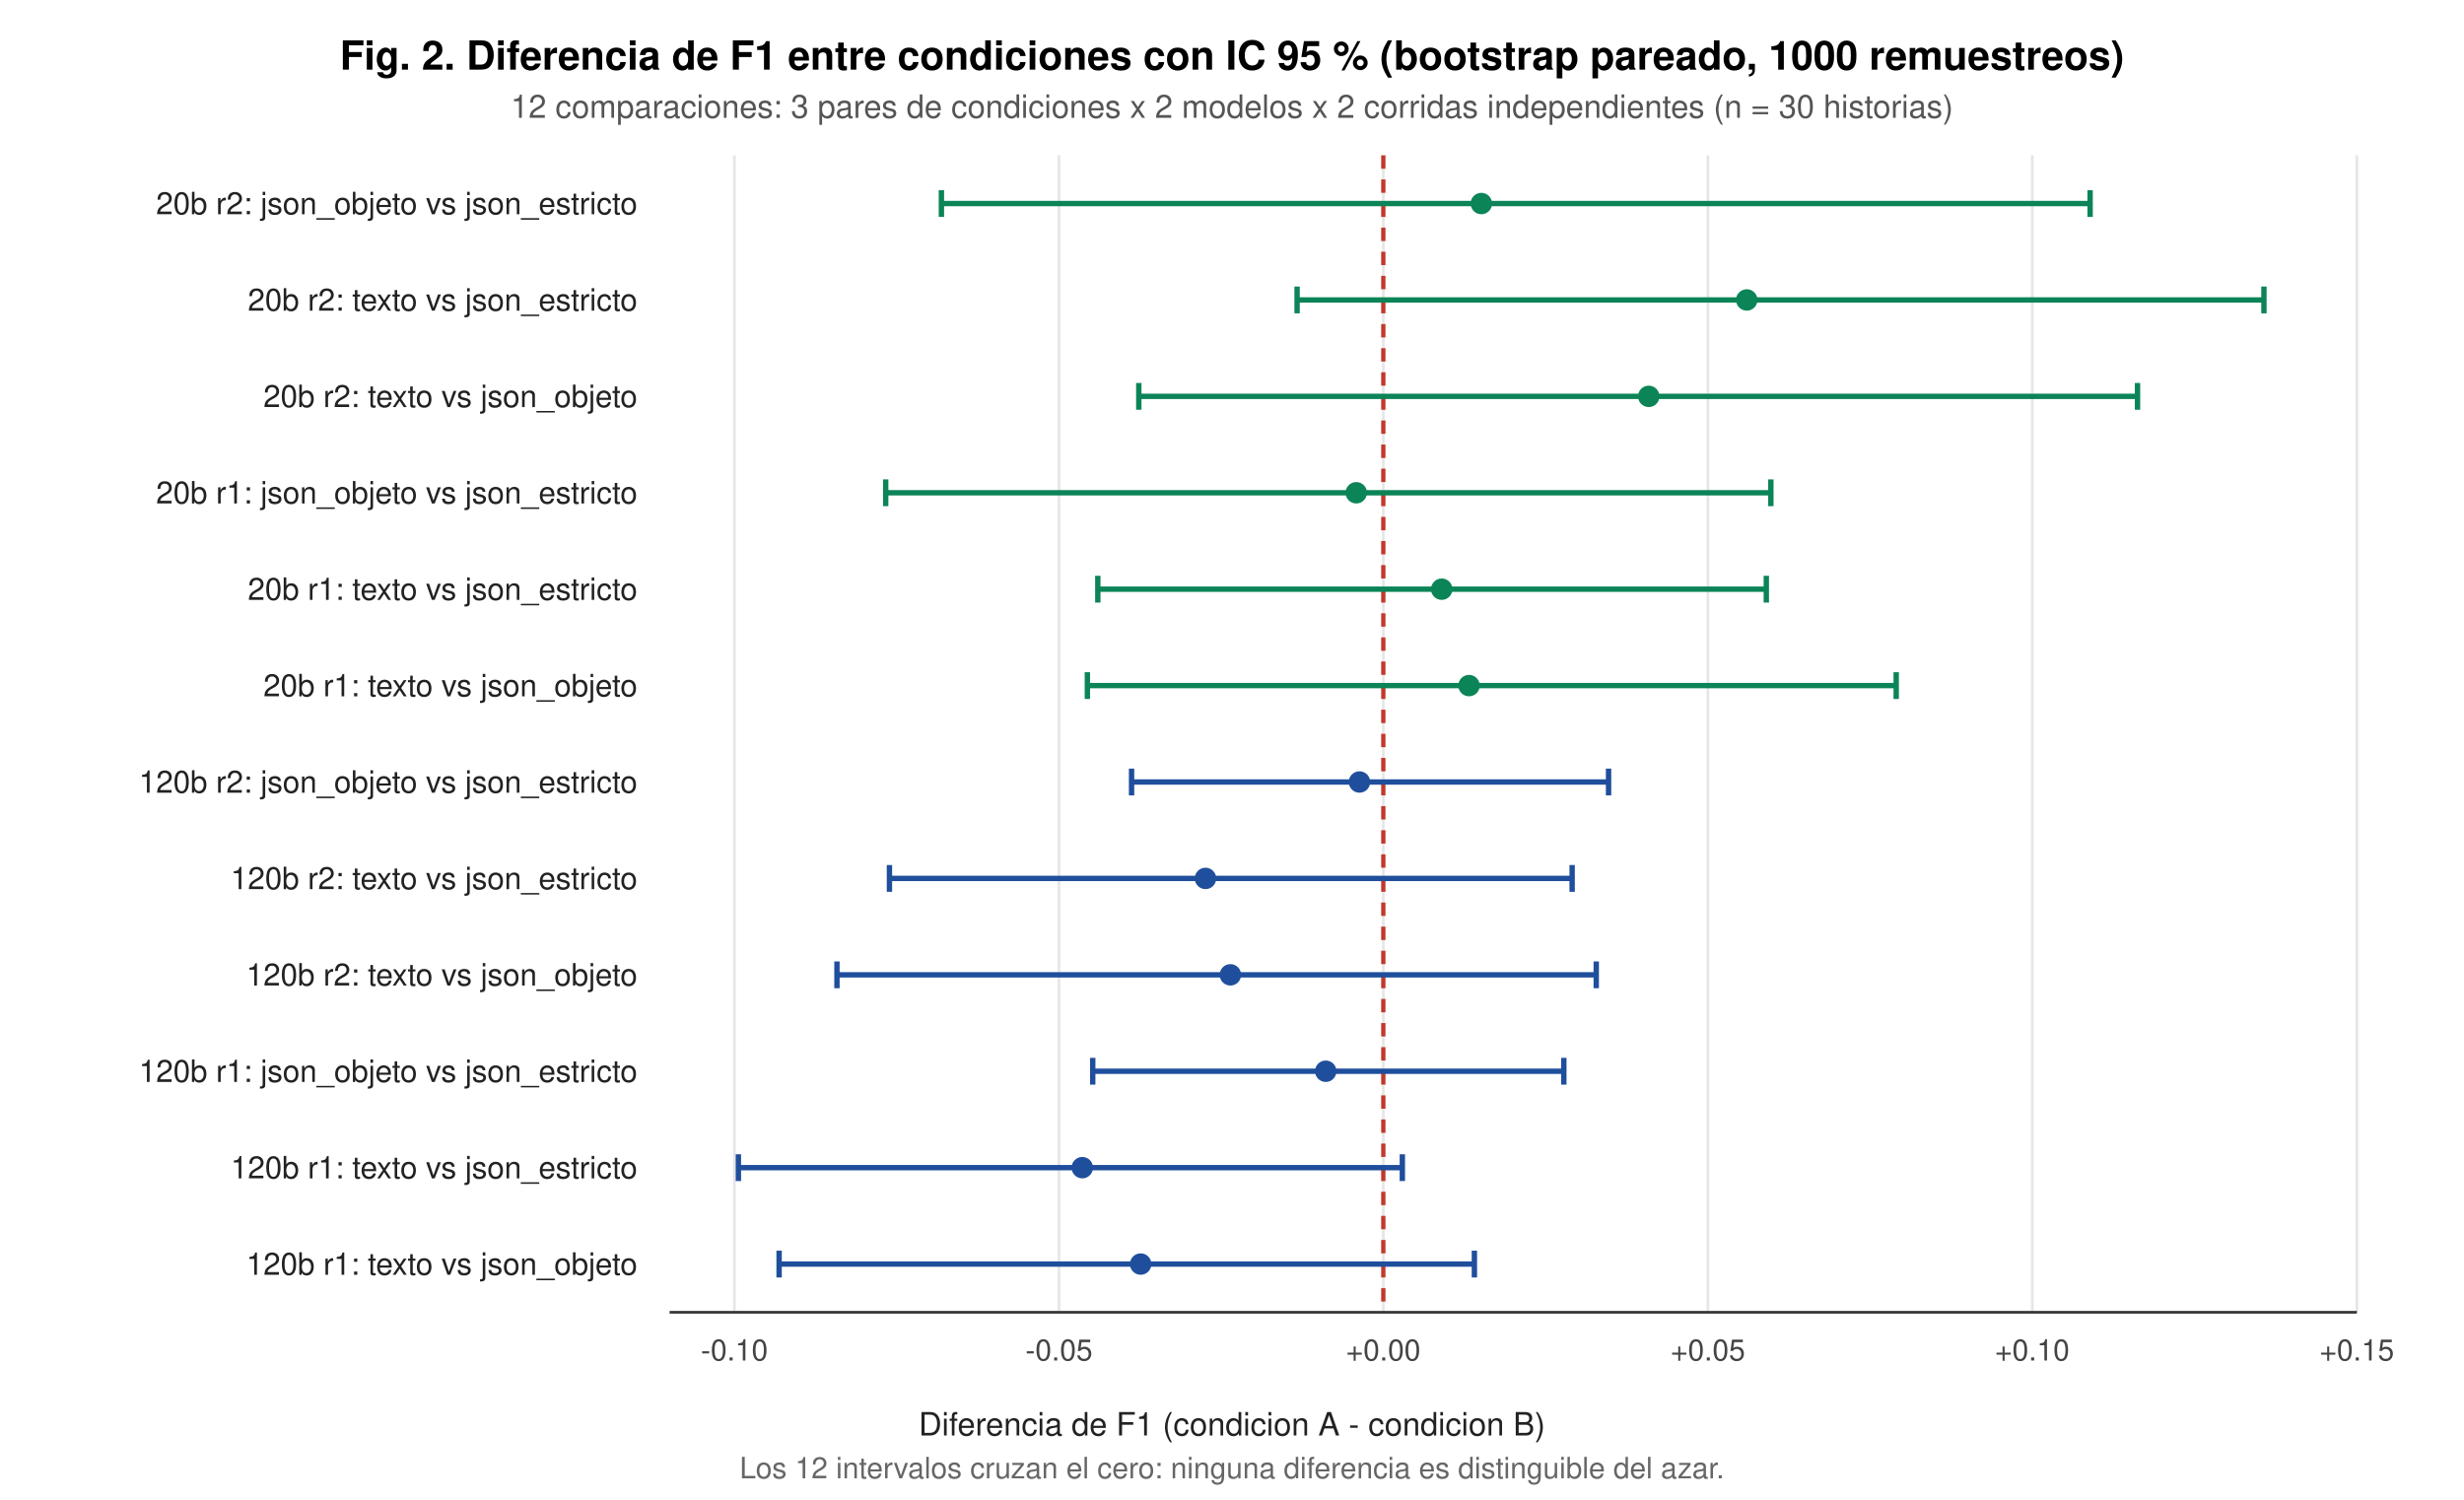
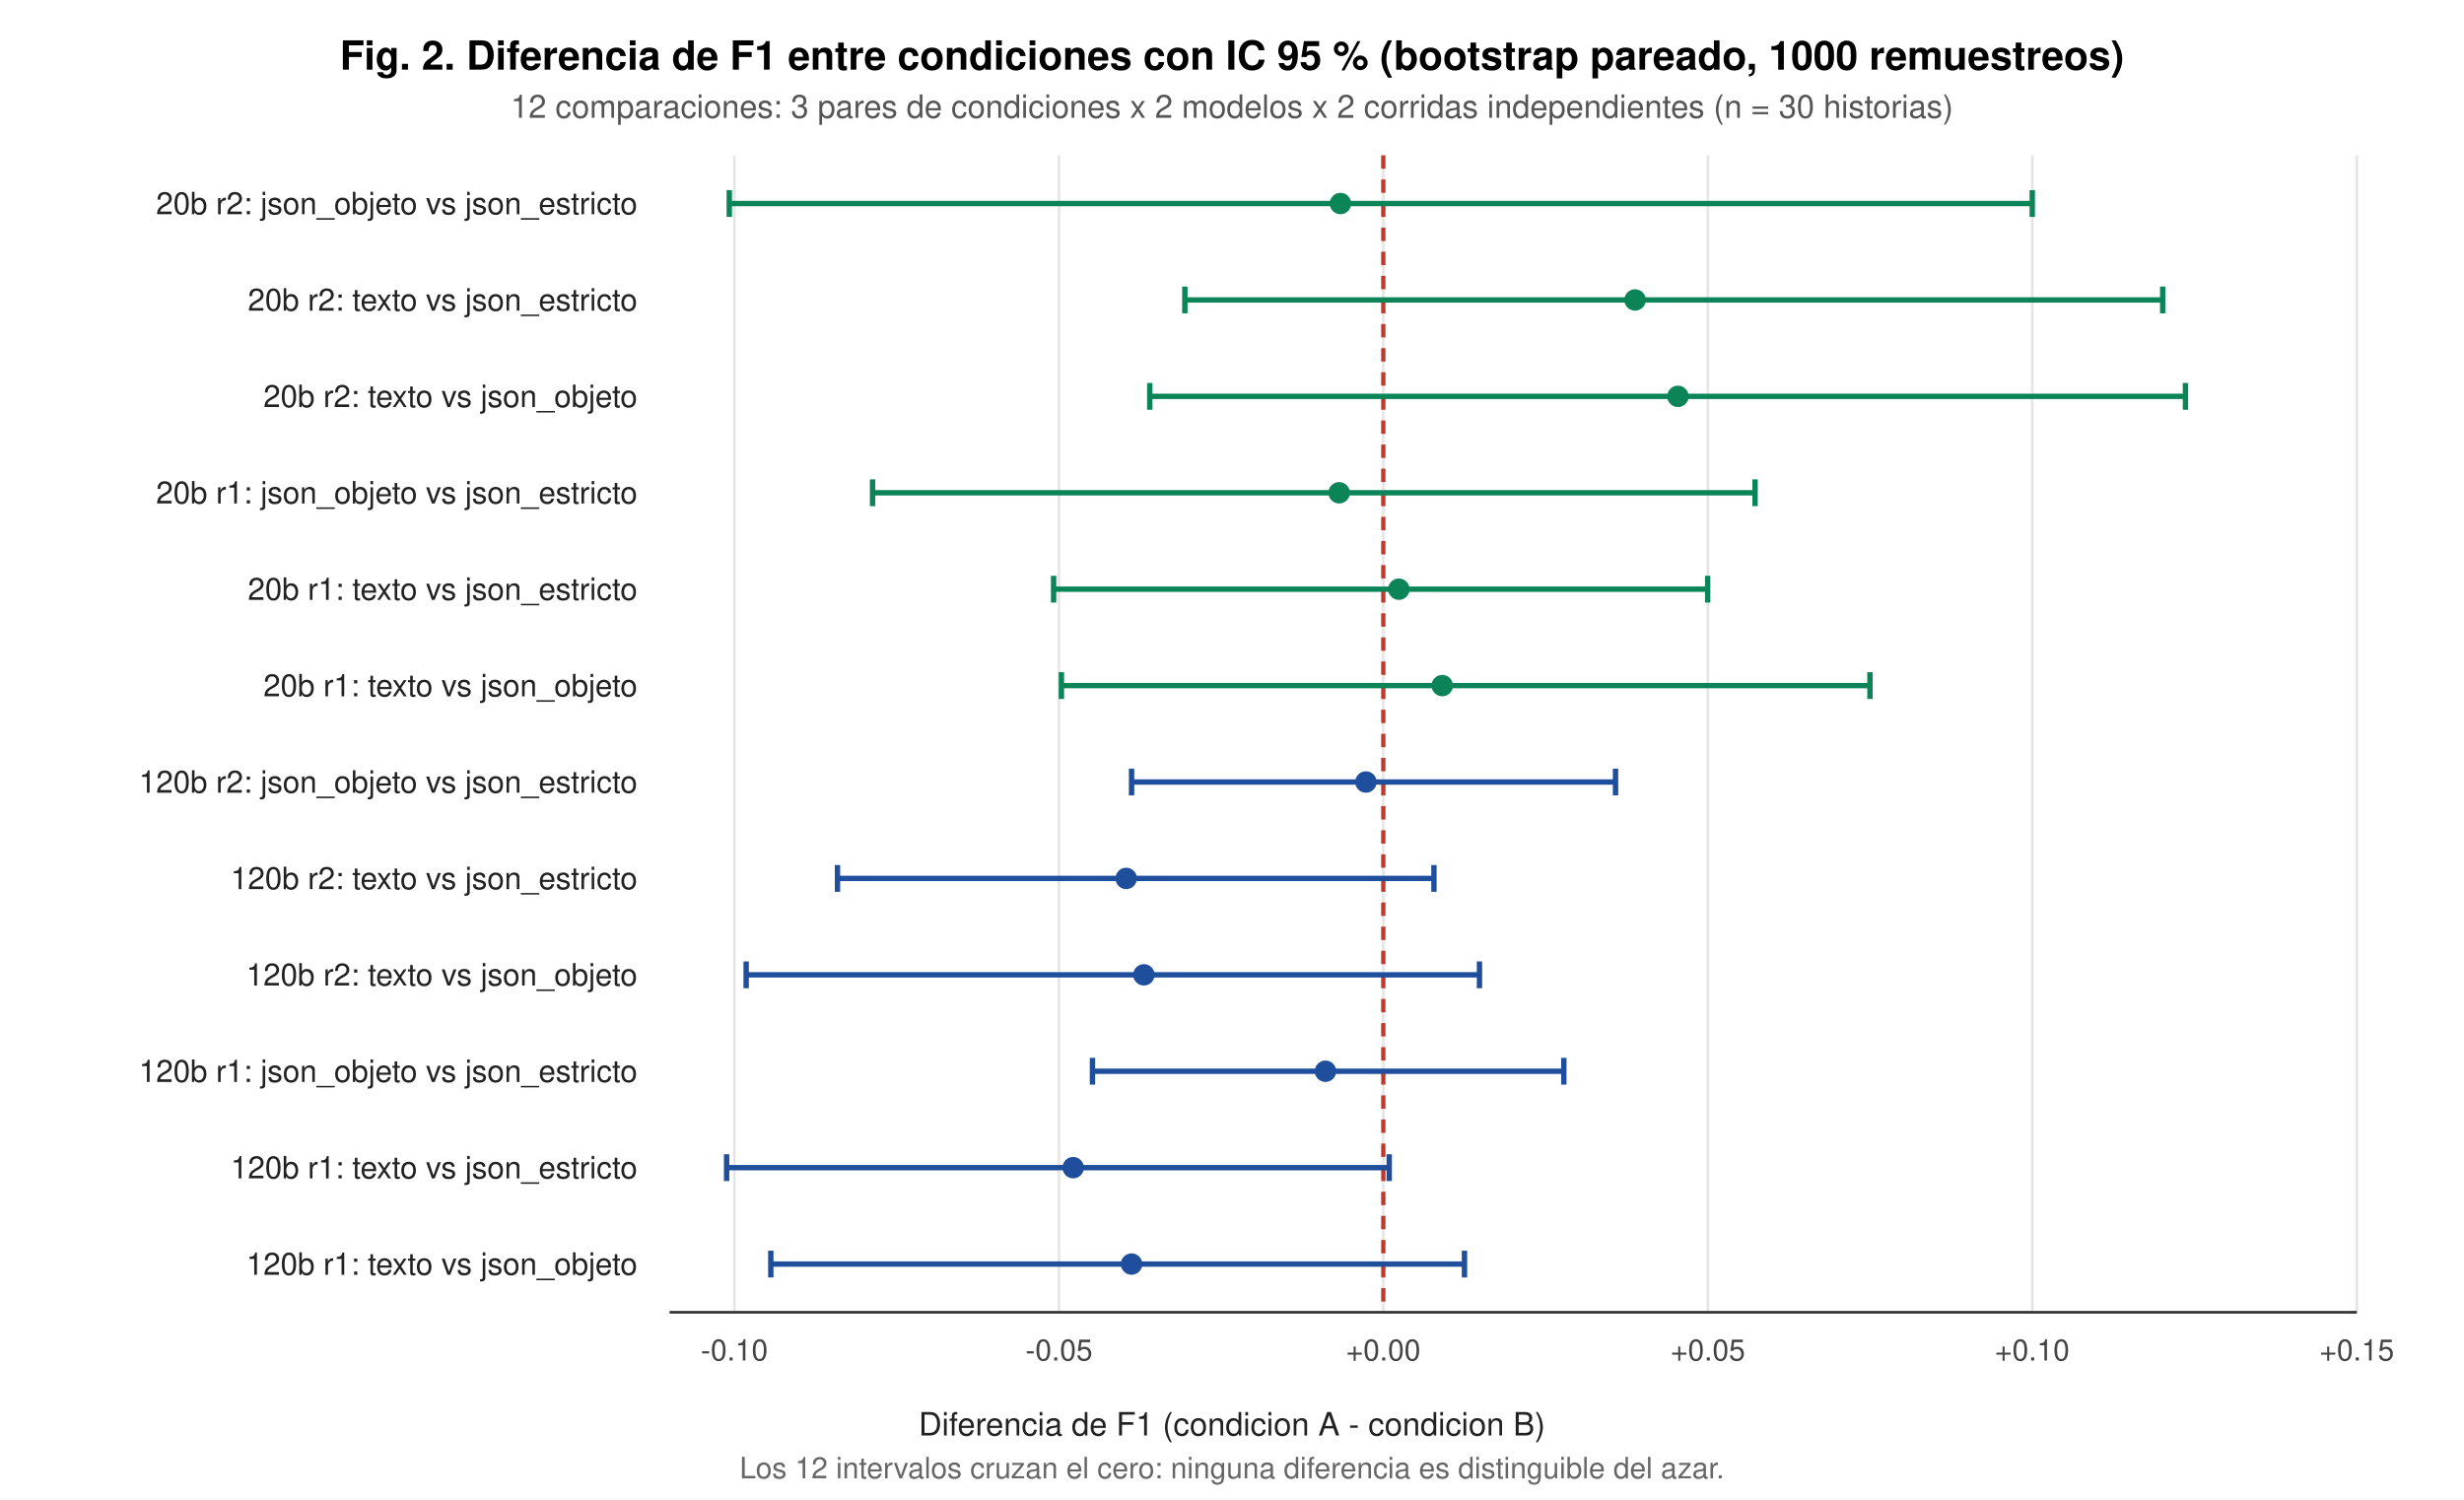
<svg xmlns="http://www.w3.org/2000/svg" width="920" height="560" font-family="Helvetica,Arial,sans-serif">
  <rect width="920" height="560" fill="white" />
  <text x="460.0" y="26" font-size="15" font-weight="bold" text-anchor="middle">Fig. 2. Diferencia de F1 entre condiciones con IC 95 % (bootstrap pareado, 1000 remuestreos)</text>
  <text x="460.0" y="44" font-size="12" fill="#555" text-anchor="middle">12 comparaciones: 3 pares de condiciones x 2 modelos x 2 corridas independientes (n = 30 historias)</text>
  <line x1="274.2" y1="58" x2="274.2" y2="490" stroke="#e6e6e6" />
  <text x="274.2" y="508" font-size="11" fill="#444" text-anchor="middle">-0.10</text>
  <line x1="395.4" y1="58" x2="395.4" y2="490" stroke="#e6e6e6" />
  <text x="395.4" y="508" font-size="11" fill="#444" text-anchor="middle">-0.05</text>
  <line x1="516.5" y1="58" x2="516.5" y2="490" stroke="#e6e6e6" />
  <text x="516.5" y="508" font-size="11" fill="#444" text-anchor="middle">+0.00</text>
  <line x1="637.7" y1="58" x2="637.7" y2="490" stroke="#e6e6e6" />
  <text x="637.7" y="508" font-size="11" fill="#444" text-anchor="middle">+0.05</text>
  <line x1="758.8" y1="58" x2="758.8" y2="490" stroke="#e6e6e6" />
  <text x="758.8" y="508" font-size="11" fill="#444" text-anchor="middle">+0.10</text>
  <line x1="880.0" y1="58" x2="880.0" y2="490" stroke="#e6e6e6" />
  <text x="880.0" y="508" font-size="11" fill="#444" text-anchor="middle">+0.15</text>
  <line x1="516.5" y1="58" x2="516.5" y2="490" stroke="#c0392b" stroke-width="1.6" stroke-dasharray="5,4" />
  <line x1="250" y1="490" x2="880" y2="490" stroke="#333" />
  <text x="238" y="80.0" font-size="11.5" text-anchor="end" fill="#222">20b r2: json_objeto vs json_estricto</text>
-   <line x1="351.5" y1="76.0" x2="780.4" y2="76.0" stroke="#0b8457" stroke-width="2" />
-   <line x1="351.5" y1="71.0" x2="351.5" y2="81.0" stroke="#0b8457" stroke-width="2" />
-   <line x1="780.4" y1="71.0" x2="780.4" y2="81.0" stroke="#0b8457" stroke-width="2" />
-   <circle cx="553.1" cy="76.0" r="4" fill="#0b8457" />
+   <line x1="272.3" y1="76.0" x2="758.8" y2="76.0" stroke="#0b8457" stroke-width="2" />
+   <line x1="272.3" y1="71.0" x2="272.3" y2="81.0" stroke="#0b8457" stroke-width="2" />
+   <line x1="758.8" y1="71.0" x2="758.8" y2="81.0" stroke="#0b8457" stroke-width="2" />
+   <circle cx="500.5" cy="76.0" r="4" fill="#0b8457" />
  <text x="238" y="116.0" font-size="11.5" text-anchor="end" fill="#222">20b r2: texto vs json_estricto</text>
-   <line x1="484.3" y1="112.0" x2="845.3" y2="112.0" stroke="#0b8457" stroke-width="2" />
-   <line x1="484.3" y1="107.0" x2="484.3" y2="117.0" stroke="#0b8457" stroke-width="2" />
-   <line x1="845.3" y1="107.0" x2="845.3" y2="117.0" stroke="#0b8457" stroke-width="2" />
-   <circle cx="652.2" cy="112.0" r="4" fill="#0b8457" />
+   <line x1="442.4" y1="112.0" x2="807.5" y2="112.0" stroke="#0b8457" stroke-width="2" />
+   <line x1="442.4" y1="107.0" x2="442.4" y2="117.0" stroke="#0b8457" stroke-width="2" />
+   <line x1="807.5" y1="107.0" x2="807.5" y2="117.0" stroke="#0b8457" stroke-width="2" />
+   <circle cx="610.5" cy="112.0" r="4" fill="#0b8457" />
  <text x="238" y="152.0" font-size="11.5" text-anchor="end" fill="#222">20b r2: texto vs json_objeto</text>
-   <line x1="425.2" y1="148.0" x2="798.1" y2="148.0" stroke="#0b8457" stroke-width="2" />
-   <line x1="425.2" y1="143.0" x2="425.2" y2="153.0" stroke="#0b8457" stroke-width="2" />
-   <line x1="798.1" y1="143.0" x2="798.1" y2="153.0" stroke="#0b8457" stroke-width="2" />
-   <circle cx="615.6" cy="148.0" r="4" fill="#0b8457" />
+   <line x1="429.3" y1="148.0" x2="816.0" y2="148.0" stroke="#0b8457" stroke-width="2" />
+   <line x1="429.3" y1="143.0" x2="429.3" y2="153.0" stroke="#0b8457" stroke-width="2" />
+   <line x1="816.0" y1="143.0" x2="816.0" y2="153.0" stroke="#0b8457" stroke-width="2" />
+   <circle cx="626.5" cy="148.0" r="4" fill="#0b8457" />
  <text x="238" y="188.0" font-size="11.5" text-anchor="end" fill="#222">20b r1: json_objeto vs json_estricto</text>
-   <line x1="330.7" y1="184.0" x2="661.2" y2="184.0" stroke="#0b8457" stroke-width="2" />
-   <line x1="330.7" y1="179.0" x2="330.7" y2="189.0" stroke="#0b8457" stroke-width="2" />
-   <line x1="661.2" y1="179.0" x2="661.2" y2="189.0" stroke="#0b8457" stroke-width="2" />
-   <circle cx="506.4" cy="184.0" r="4" fill="#0b8457" />
+   <line x1="325.8" y1="184.0" x2="655.3" y2="184.0" stroke="#0b8457" stroke-width="2" />
+   <line x1="325.8" y1="179.0" x2="325.8" y2="189.0" stroke="#0b8457" stroke-width="2" />
+   <line x1="655.3" y1="179.0" x2="655.3" y2="189.0" stroke="#0b8457" stroke-width="2" />
+   <circle cx="500.0" cy="184.0" r="4" fill="#0b8457" />
  <text x="238" y="224.0" font-size="11.5" text-anchor="end" fill="#222">20b r1: texto vs json_estricto</text>
-   <line x1="409.9" y1="220.0" x2="659.5" y2="220.0" stroke="#0b8457" stroke-width="2" />
-   <line x1="409.9" y1="215.0" x2="409.9" y2="225.0" stroke="#0b8457" stroke-width="2" />
-   <line x1="659.5" y1="215.0" x2="659.5" y2="225.0" stroke="#0b8457" stroke-width="2" />
-   <circle cx="538.3" cy="220.0" r="4" fill="#0b8457" />
+   <line x1="393.4" y1="220.0" x2="637.6" y2="220.0" stroke="#0b8457" stroke-width="2" />
+   <line x1="393.4" y1="215.0" x2="393.4" y2="225.0" stroke="#0b8457" stroke-width="2" />
+   <line x1="637.6" y1="215.0" x2="637.6" y2="225.0" stroke="#0b8457" stroke-width="2" />
+   <circle cx="522.3" cy="220.0" r="4" fill="#0b8457" />
  <text x="238" y="260.0" font-size="11.5" text-anchor="end" fill="#222">20b r1: texto vs json_objeto</text>
-   <line x1="406.0" y1="256.0" x2="708.0" y2="256.0" stroke="#0b8457" stroke-width="2" />
-   <line x1="406.0" y1="251.0" x2="406.0" y2="261.0" stroke="#0b8457" stroke-width="2" />
-   <line x1="708.0" y1="251.0" x2="708.0" y2="261.0" stroke="#0b8457" stroke-width="2" />
-   <circle cx="548.5" cy="256.0" r="4" fill="#0b8457" />
+   <line x1="396.3" y1="256.0" x2="698.2" y2="256.0" stroke="#0b8457" stroke-width="2" />
+   <line x1="396.3" y1="251.0" x2="396.3" y2="261.0" stroke="#0b8457" stroke-width="2" />
+   <line x1="698.2" y1="251.0" x2="698.2" y2="261.0" stroke="#0b8457" stroke-width="2" />
+   <circle cx="538.5" cy="256.0" r="4" fill="#0b8457" />
  <text x="238" y="296.0" font-size="11.5" text-anchor="end" fill="#222">120b r2: json_objeto vs json_estricto</text>
-   <line x1="422.5" y1="292.0" x2="600.6" y2="292.0" stroke="#1f4e9c" stroke-width="2" />
+   <line x1="422.5" y1="292.0" x2="603.2" y2="292.0" stroke="#1f4e9c" stroke-width="2" />
  <line x1="422.5" y1="287.0" x2="422.5" y2="297.0" stroke="#1f4e9c" stroke-width="2" />
-   <line x1="600.6" y1="287.0" x2="600.6" y2="297.0" stroke="#1f4e9c" stroke-width="2" />
-   <circle cx="507.6" cy="292.0" r="4" fill="#1f4e9c" />
+   <line x1="603.2" y1="287.0" x2="603.2" y2="297.0" stroke="#1f4e9c" stroke-width="2" />
+   <circle cx="510.0" cy="292.0" r="4" fill="#1f4e9c" />
  <text x="238" y="332.0" font-size="11.5" text-anchor="end" fill="#222">120b r2: texto vs json_estricto</text>
-   <line x1="332.1" y1="328.0" x2="587.0" y2="328.0" stroke="#1f4e9c" stroke-width="2" />
-   <line x1="332.1" y1="323.0" x2="332.1" y2="333.0" stroke="#1f4e9c" stroke-width="2" />
-   <line x1="587.0" y1="323.0" x2="587.0" y2="333.0" stroke="#1f4e9c" stroke-width="2" />
-   <circle cx="450.1" cy="328.0" r="4" fill="#1f4e9c" />
+   <line x1="312.7" y1="328.0" x2="535.4" y2="328.0" stroke="#1f4e9c" stroke-width="2" />
+   <line x1="312.7" y1="323.0" x2="312.7" y2="333.0" stroke="#1f4e9c" stroke-width="2" />
+   <line x1="535.4" y1="323.0" x2="535.4" y2="333.0" stroke="#1f4e9c" stroke-width="2" />
+   <circle cx="420.5" cy="328.0" r="4" fill="#1f4e9c" />
  <text x="238" y="368.0" font-size="11.5" text-anchor="end" fill="#222">120b r2: texto vs json_objeto</text>
-   <line x1="312.5" y1="364.0" x2="596.0" y2="364.0" stroke="#1f4e9c" stroke-width="2" />
-   <line x1="312.5" y1="359.0" x2="312.5" y2="369.0" stroke="#1f4e9c" stroke-width="2" />
-   <line x1="596.0" y1="359.0" x2="596.0" y2="369.0" stroke="#1f4e9c" stroke-width="2" />
-   <circle cx="459.4" cy="364.0" r="4" fill="#1f4e9c" />
+   <line x1="278.6" y1="364.0" x2="552.4" y2="364.0" stroke="#1f4e9c" stroke-width="2" />
+   <line x1="278.6" y1="359.0" x2="278.6" y2="369.0" stroke="#1f4e9c" stroke-width="2" />
+   <line x1="552.4" y1="359.0" x2="552.4" y2="369.0" stroke="#1f4e9c" stroke-width="2" />
+   <circle cx="427.1" cy="364.0" r="4" fill="#1f4e9c" />
  <text x="238" y="404.0" font-size="11.5" text-anchor="end" fill="#222">120b r1: json_objeto vs json_estricto</text>
-   <line x1="408.0" y1="400.0" x2="583.9" y2="400.0" stroke="#1f4e9c" stroke-width="2" />
-   <line x1="408.0" y1="395.0" x2="408.0" y2="405.0" stroke="#1f4e9c" stroke-width="2" />
+   <line x1="407.9" y1="400.0" x2="583.9" y2="400.0" stroke="#1f4e9c" stroke-width="2" />
+   <line x1="407.9" y1="395.0" x2="407.9" y2="405.0" stroke="#1f4e9c" stroke-width="2" />
  <line x1="583.9" y1="395.0" x2="583.9" y2="405.0" stroke="#1f4e9c" stroke-width="2" />
-   <circle cx="495.0" cy="400.0" r="4" fill="#1f4e9c" />
+   <circle cx="494.9" cy="400.0" r="4" fill="#1f4e9c" />
  <text x="238" y="440.0" font-size="11.5" text-anchor="end" fill="#222">120b r1: texto vs json_estricto</text>
-   <line x1="275.7" y1="436.0" x2="523.6" y2="436.0" stroke="#1f4e9c" stroke-width="2" />
-   <line x1="275.7" y1="431.0" x2="275.7" y2="441.0" stroke="#1f4e9c" stroke-width="2" />
-   <line x1="523.6" y1="431.0" x2="523.6" y2="441.0" stroke="#1f4e9c" stroke-width="2" />
-   <circle cx="404.1" cy="436.0" r="4" fill="#1f4e9c" />
+   <line x1="271.3" y1="436.0" x2="518.7" y2="436.0" stroke="#1f4e9c" stroke-width="2" />
+   <line x1="271.3" y1="431.0" x2="271.3" y2="441.0" stroke="#1f4e9c" stroke-width="2" />
+   <line x1="518.7" y1="431.0" x2="518.7" y2="441.0" stroke="#1f4e9c" stroke-width="2" />
+   <circle cx="400.7" cy="436.0" r="4" fill="#1f4e9c" />
  <text x="238" y="476.0" font-size="11.5" text-anchor="end" fill="#222">120b r1: texto vs json_objeto</text>
-   <line x1="290.9" y1="472.0" x2="550.5" y2="472.0" stroke="#1f4e9c" stroke-width="2" />
-   <line x1="290.9" y1="467.0" x2="290.9" y2="477.0" stroke="#1f4e9c" stroke-width="2" />
-   <line x1="550.5" y1="467.0" x2="550.5" y2="477.0" stroke="#1f4e9c" stroke-width="2" />
-   <circle cx="425.9" cy="472.0" r="4" fill="#1f4e9c" />
+   <line x1="287.8" y1="472.0" x2="546.8" y2="472.0" stroke="#1f4e9c" stroke-width="2" />
+   <line x1="287.8" y1="467.0" x2="287.8" y2="477.0" stroke="#1f4e9c" stroke-width="2" />
+   <line x1="546.8" y1="467.0" x2="546.8" y2="477.0" stroke="#1f4e9c" stroke-width="2" />
+   <circle cx="422.5" cy="472.0" r="4" fill="#1f4e9c" />
  <text x="460.0" y="536" font-size="12" text-anchor="middle" fill="#222">Diferencia de F1 (condicion A - condicion B)</text>
  <text x="460.0" y="552" font-size="11" text-anchor="middle" fill="#666">Los 12 intervalos cruzan el cero: ninguna diferencia es distinguible del azar.</text>
</svg>
